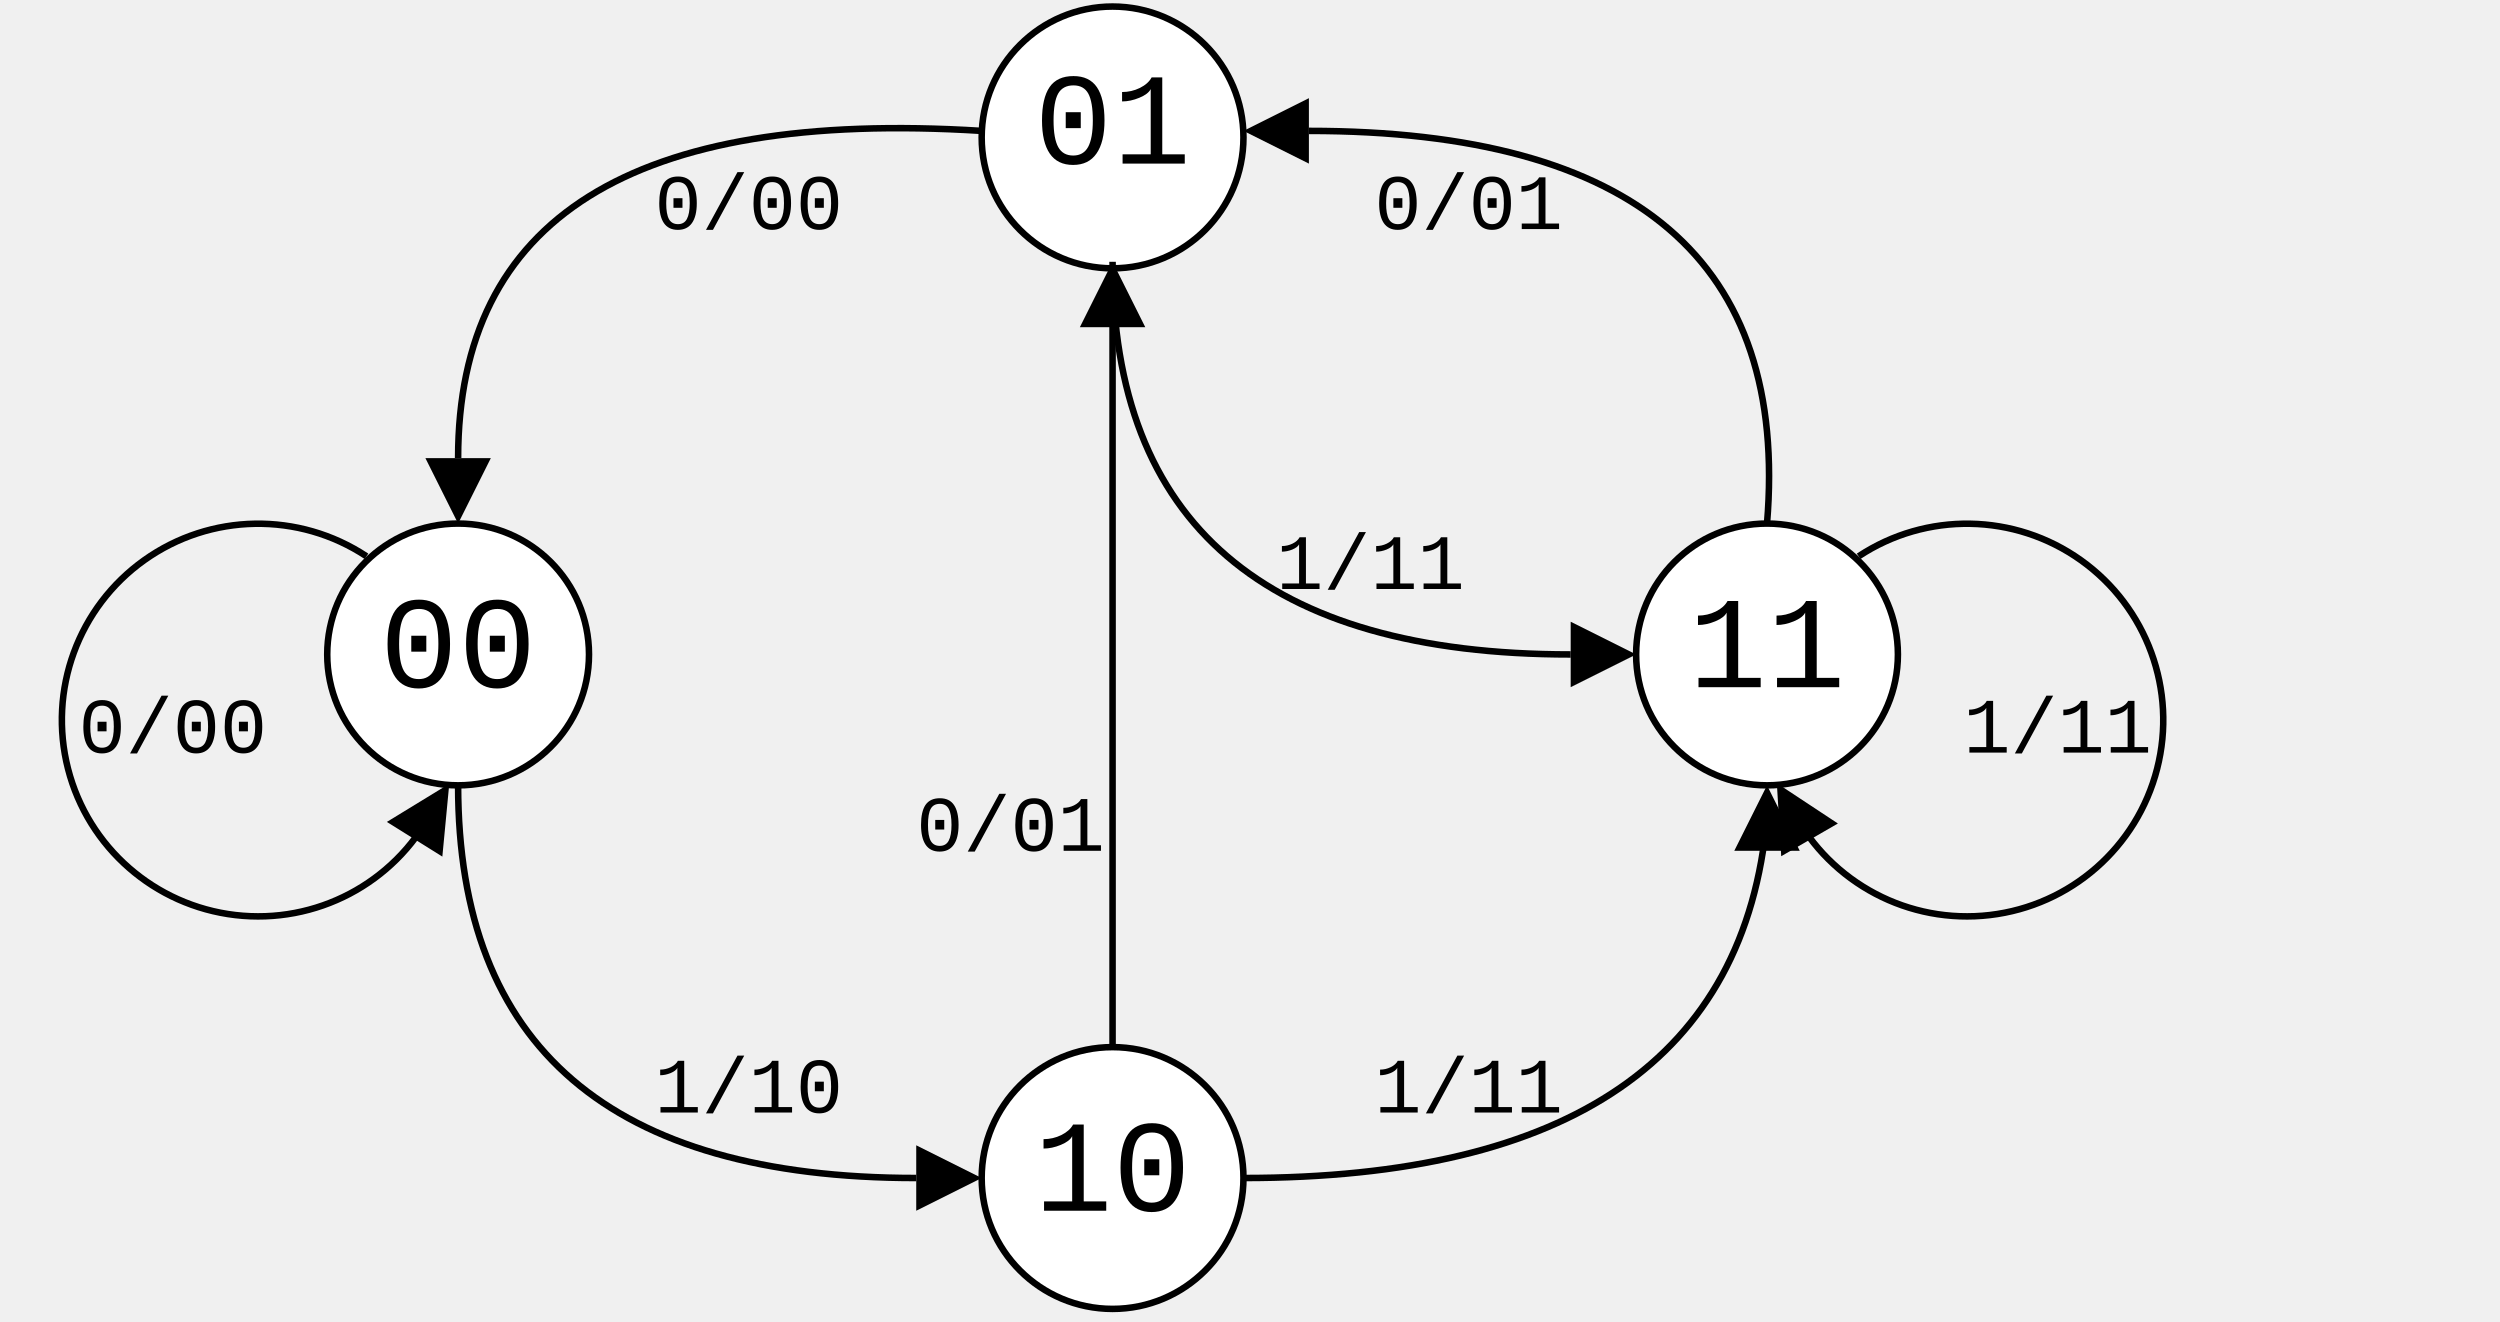
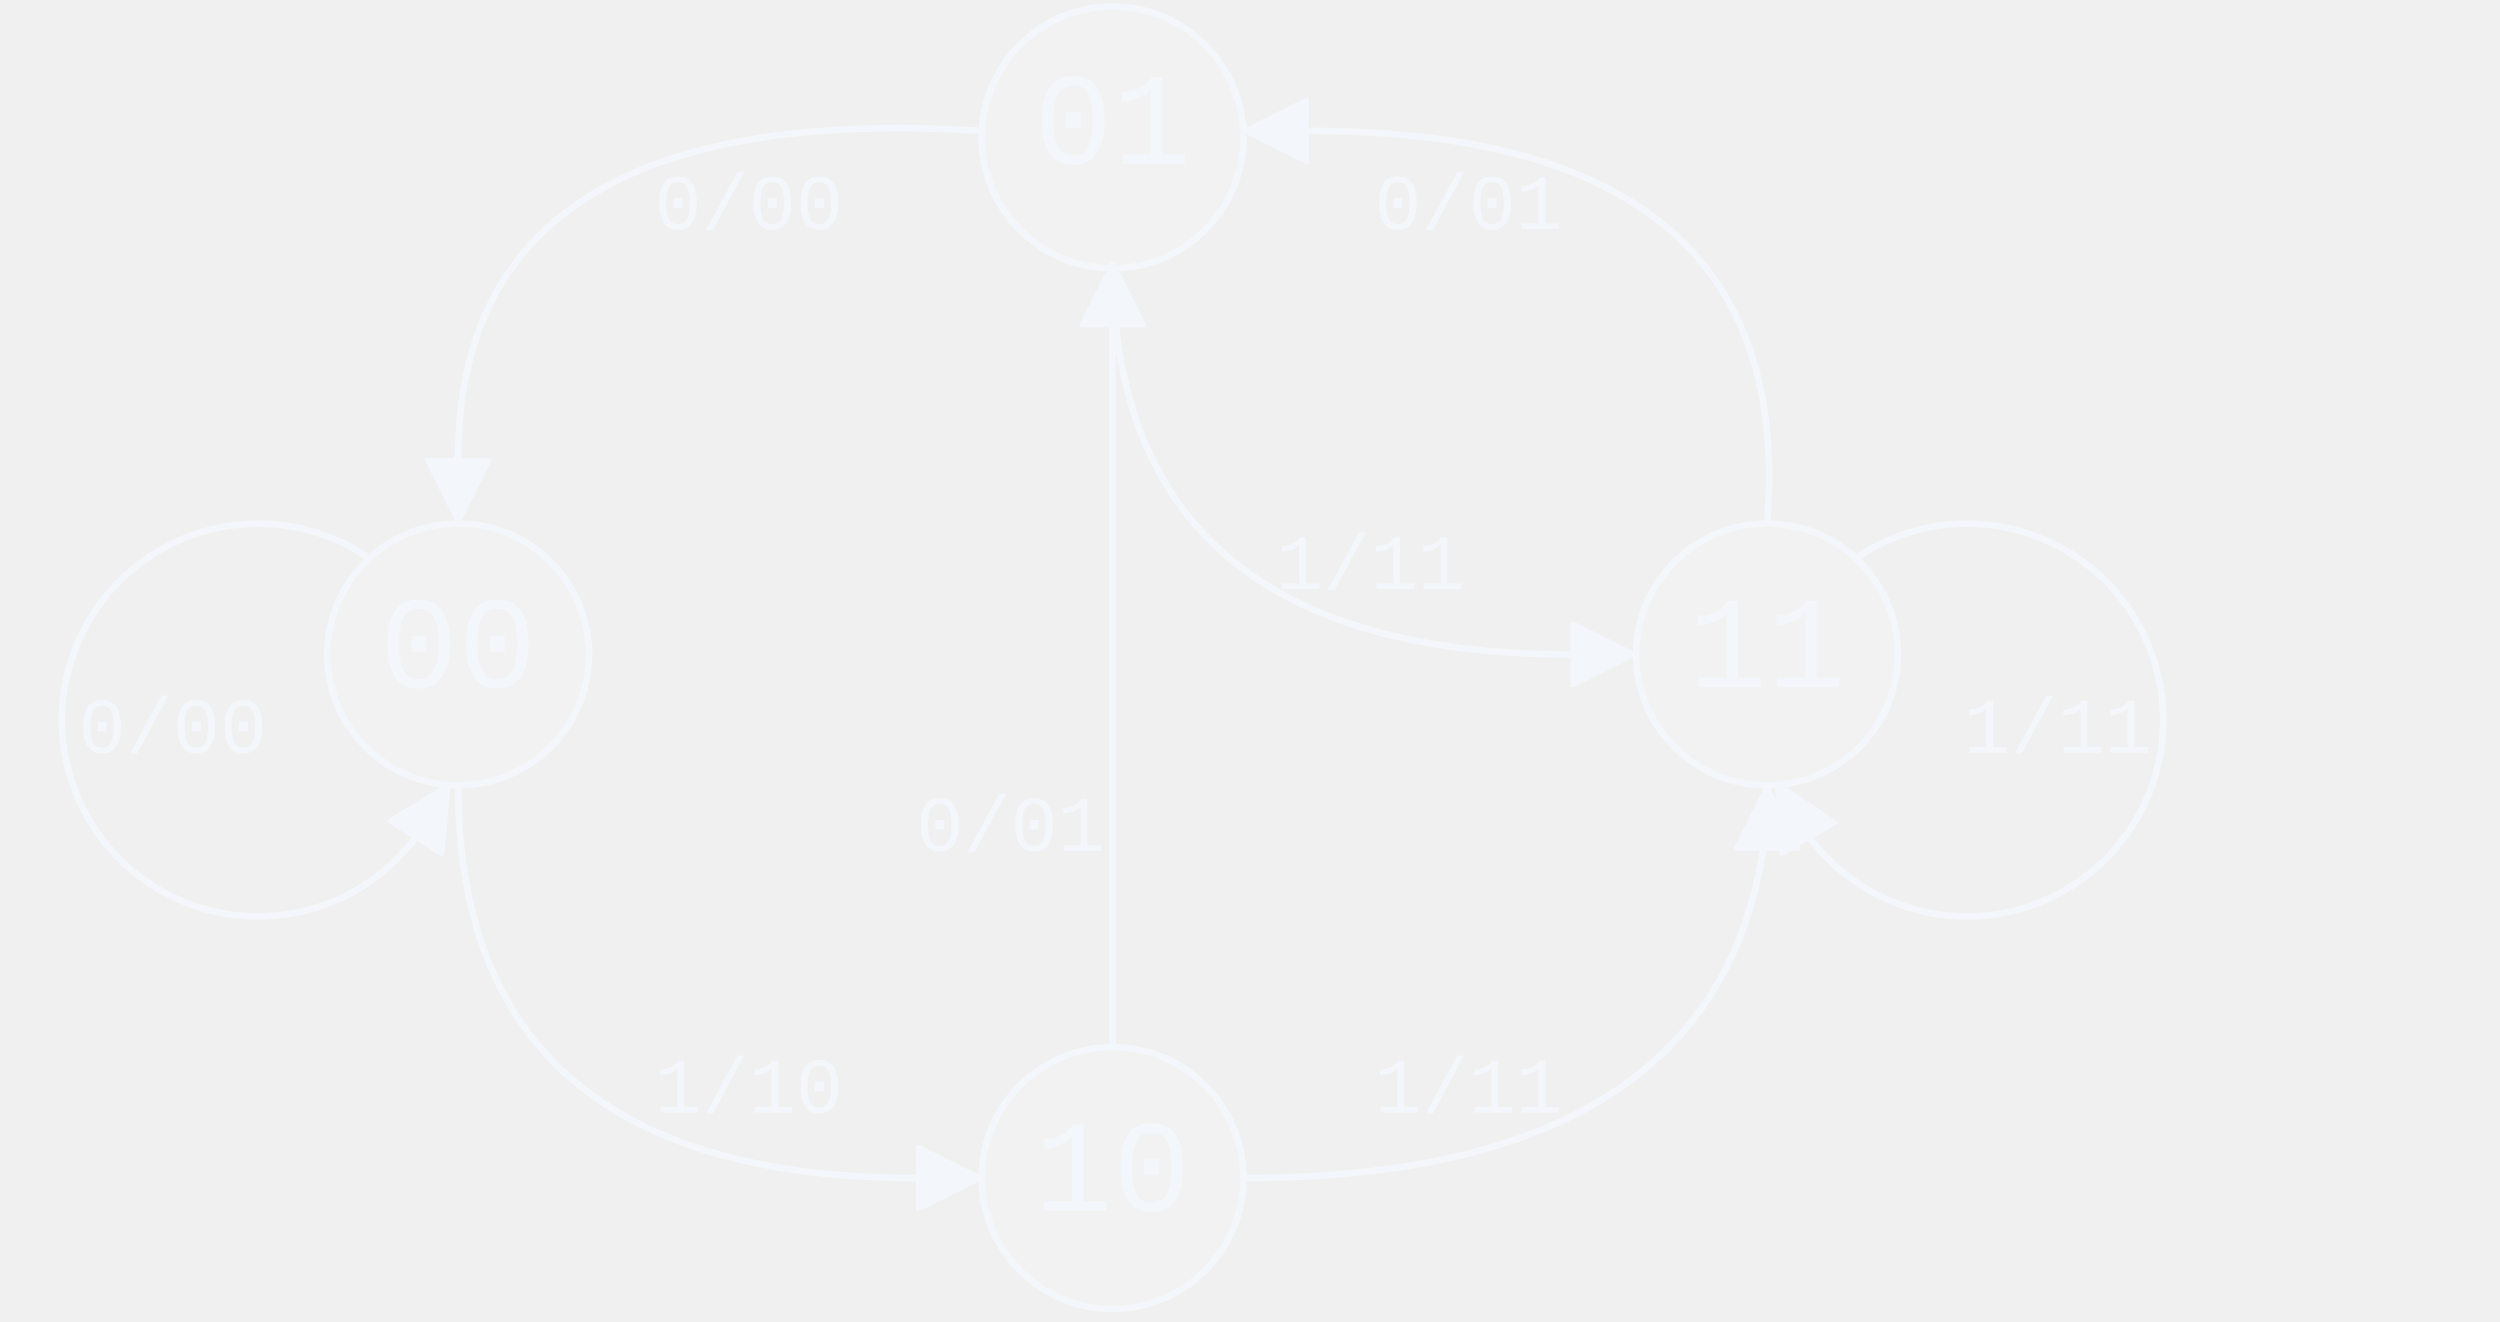
- <svg xmlns="http://www.w3.org/2000/svg" viewBox="0 0 382 202">
+ <svg xmlns="http://www.w3.org/2000/svg" viewBox="0 0 382 202" style="color: var(--text, #f3f6fb);">
  <style>
+   text { fill: currentColor; font-family: sans-serif; }
.state {
-   stroke: black;
+   stroke: currentColor;
  stroke-width: 1;
-   fill: white;
+   fill: rgba(255, 255, 255, 0.12);
}
.state-text {
  font-family: SFMono-Regular,Consolas,Liberation Mono,Menlo,Courier,monospace;
  font-size: 20px;
}
.state-text {
  font-family: SFMono-Regular,Consolas,Liberation Mono,Menlo,Courier,monospace;
  font-size: 20px;
}
.mealy-text {
  font-family: SFMono-Regular,Consolas,Liberation Mono,Menlo,Courier,monospace;
  font-size: 12px;
}
.state-line {
-   stroke: black;
+   stroke: currentColor;
  stroke-width: 1;
  fill: none;
}
</style>
  <defs>
    <marker id="arrowhead_down" markerWidth="10" markerHeight="10" refX="5" refY="0" orient="0">
-       <polygon points="0,0 10,0 5,10 0,0" />
+       <polygon points="0,0 10,0 5,10 0,0" fill="#f3f6fb" stroke="#f3f6fb" stroke-width="0.5" />
    </marker>
    <marker id="arrowhead_00" markerWidth="10" markerHeight="10" refX="5" refY="5" orient="32">
-       <polygon points="0,10 10,10 5,0 0,10" />
+       <polygon points="0,10 10,10 5,0 0,10" fill="#f3f6fb" stroke="#f3f6fb" stroke-width="0.5" />
    </marker>
    <marker id="arrowhead_11" markerWidth="10" markerHeight="10" refX="5" refY="5" orient="-30">
-       <polygon points="0,10 10,10 5,0 0,10" />
+       <polygon points="0,10 10,10 5,0 0,10" fill="#f3f6fb" stroke="#f3f6fb" stroke-width="0.5" />
    </marker>
    <marker id="arrowhead_up" markerWidth="10" markerHeight="10" refX="5" refY="5" orient="0">
-       <polygon points="0,10 10,10 5,0 0,10" />
+       <polygon points="0,10 10,10 5,0 0,10" fill="#f3f6fb" stroke="#f3f6fb" stroke-width="0.5" />
    </marker>
    <marker id="arrowhead_right" markerWidth="10" markerHeight="10" refX="0" refY="5">
-       <polygon points="0,0 10,5 0,10 0,0" />
+       <polygon points="0,0 10,5 0,10 0,0" fill="#f3f6fb" stroke="#f3f6fb" stroke-width="0.5" />
    </marker>
    <marker id="arrowhead_left" markerWidth="10" markerHeight="10" refX="10" refY="5">
-       <polygon points="0,5 10,0 10,10 0,5" />
+       <polygon points="0,5 10,0 10,10 0,5" fill="#f3f6fb" stroke="#f3f6fb" stroke-width="0.5" />
    </marker>
  </defs>
  <circle cx="70" cy="100" r="20" class="state" />
  <circle cx="270" cy="100" r="20" class="state" />
  <circle cx="170" cy="21" r="20" class="state" />
  <circle cx="170" cy="180" r="20" class="state" />
  <path d="M 56,85 a 30 30 0 1 0 10,39" class="state-line" marker-end="url(#arrowhead_00)" />
  <path d="M 284,85 a 30 30 0 1 1 -10,39" class="state-line" marker-end="url(#arrowhead_11)" />
  <path d="M 70,120 Q 70,180 140,180" class="state-line" marker-end="url(#arrowhead_right)" />
  <path d="M 70,70 Q 70,15 150,20" class="state-line" marker-start="url(#arrowhead_down)" />
  <path d="M 170,160 Q 170,100 170,45" class="state-line" marker-end="url(#arrowhead_up)" />
  <path d="M 190,180 Q 265,180 270,125" class="state-line" marker-end="url(#arrowhead_up)" />
  <path d="M 270,80 Q 275,20 200,20" class="state-line" marker-end="url(#arrowhead_left)" />
  <path d="M 170,40 Q 170,100 240,100" class="state-line" marker-end="url(#arrowhead_right)" />
  <text x="58" y="105" class="state-text">00</text>
  <text x="258" y="105" class="state-text">11</text>
  <text x="158" y="185" class="state-text">10</text>
  <text x="158" y="25" class="state-text">01</text>
  <text x="12" y="115" class="mealy-text">0/00</text>
  <text x="300" y="115" class="mealy-text">1/11</text>
  <text x="100" y="170" class="mealy-text">1/10</text>
  <text x="100" y="35" class="mealy-text">0/00</text>
  <text x="210" y="170" class="mealy-text">1/11</text>
  <text x="210" y="35" class="mealy-text">0/01</text>
  <text x="195" y="90" class="mealy-text">1/11</text>
  <text x="140" y="130" class="mealy-text">0/01</text>
</svg>
